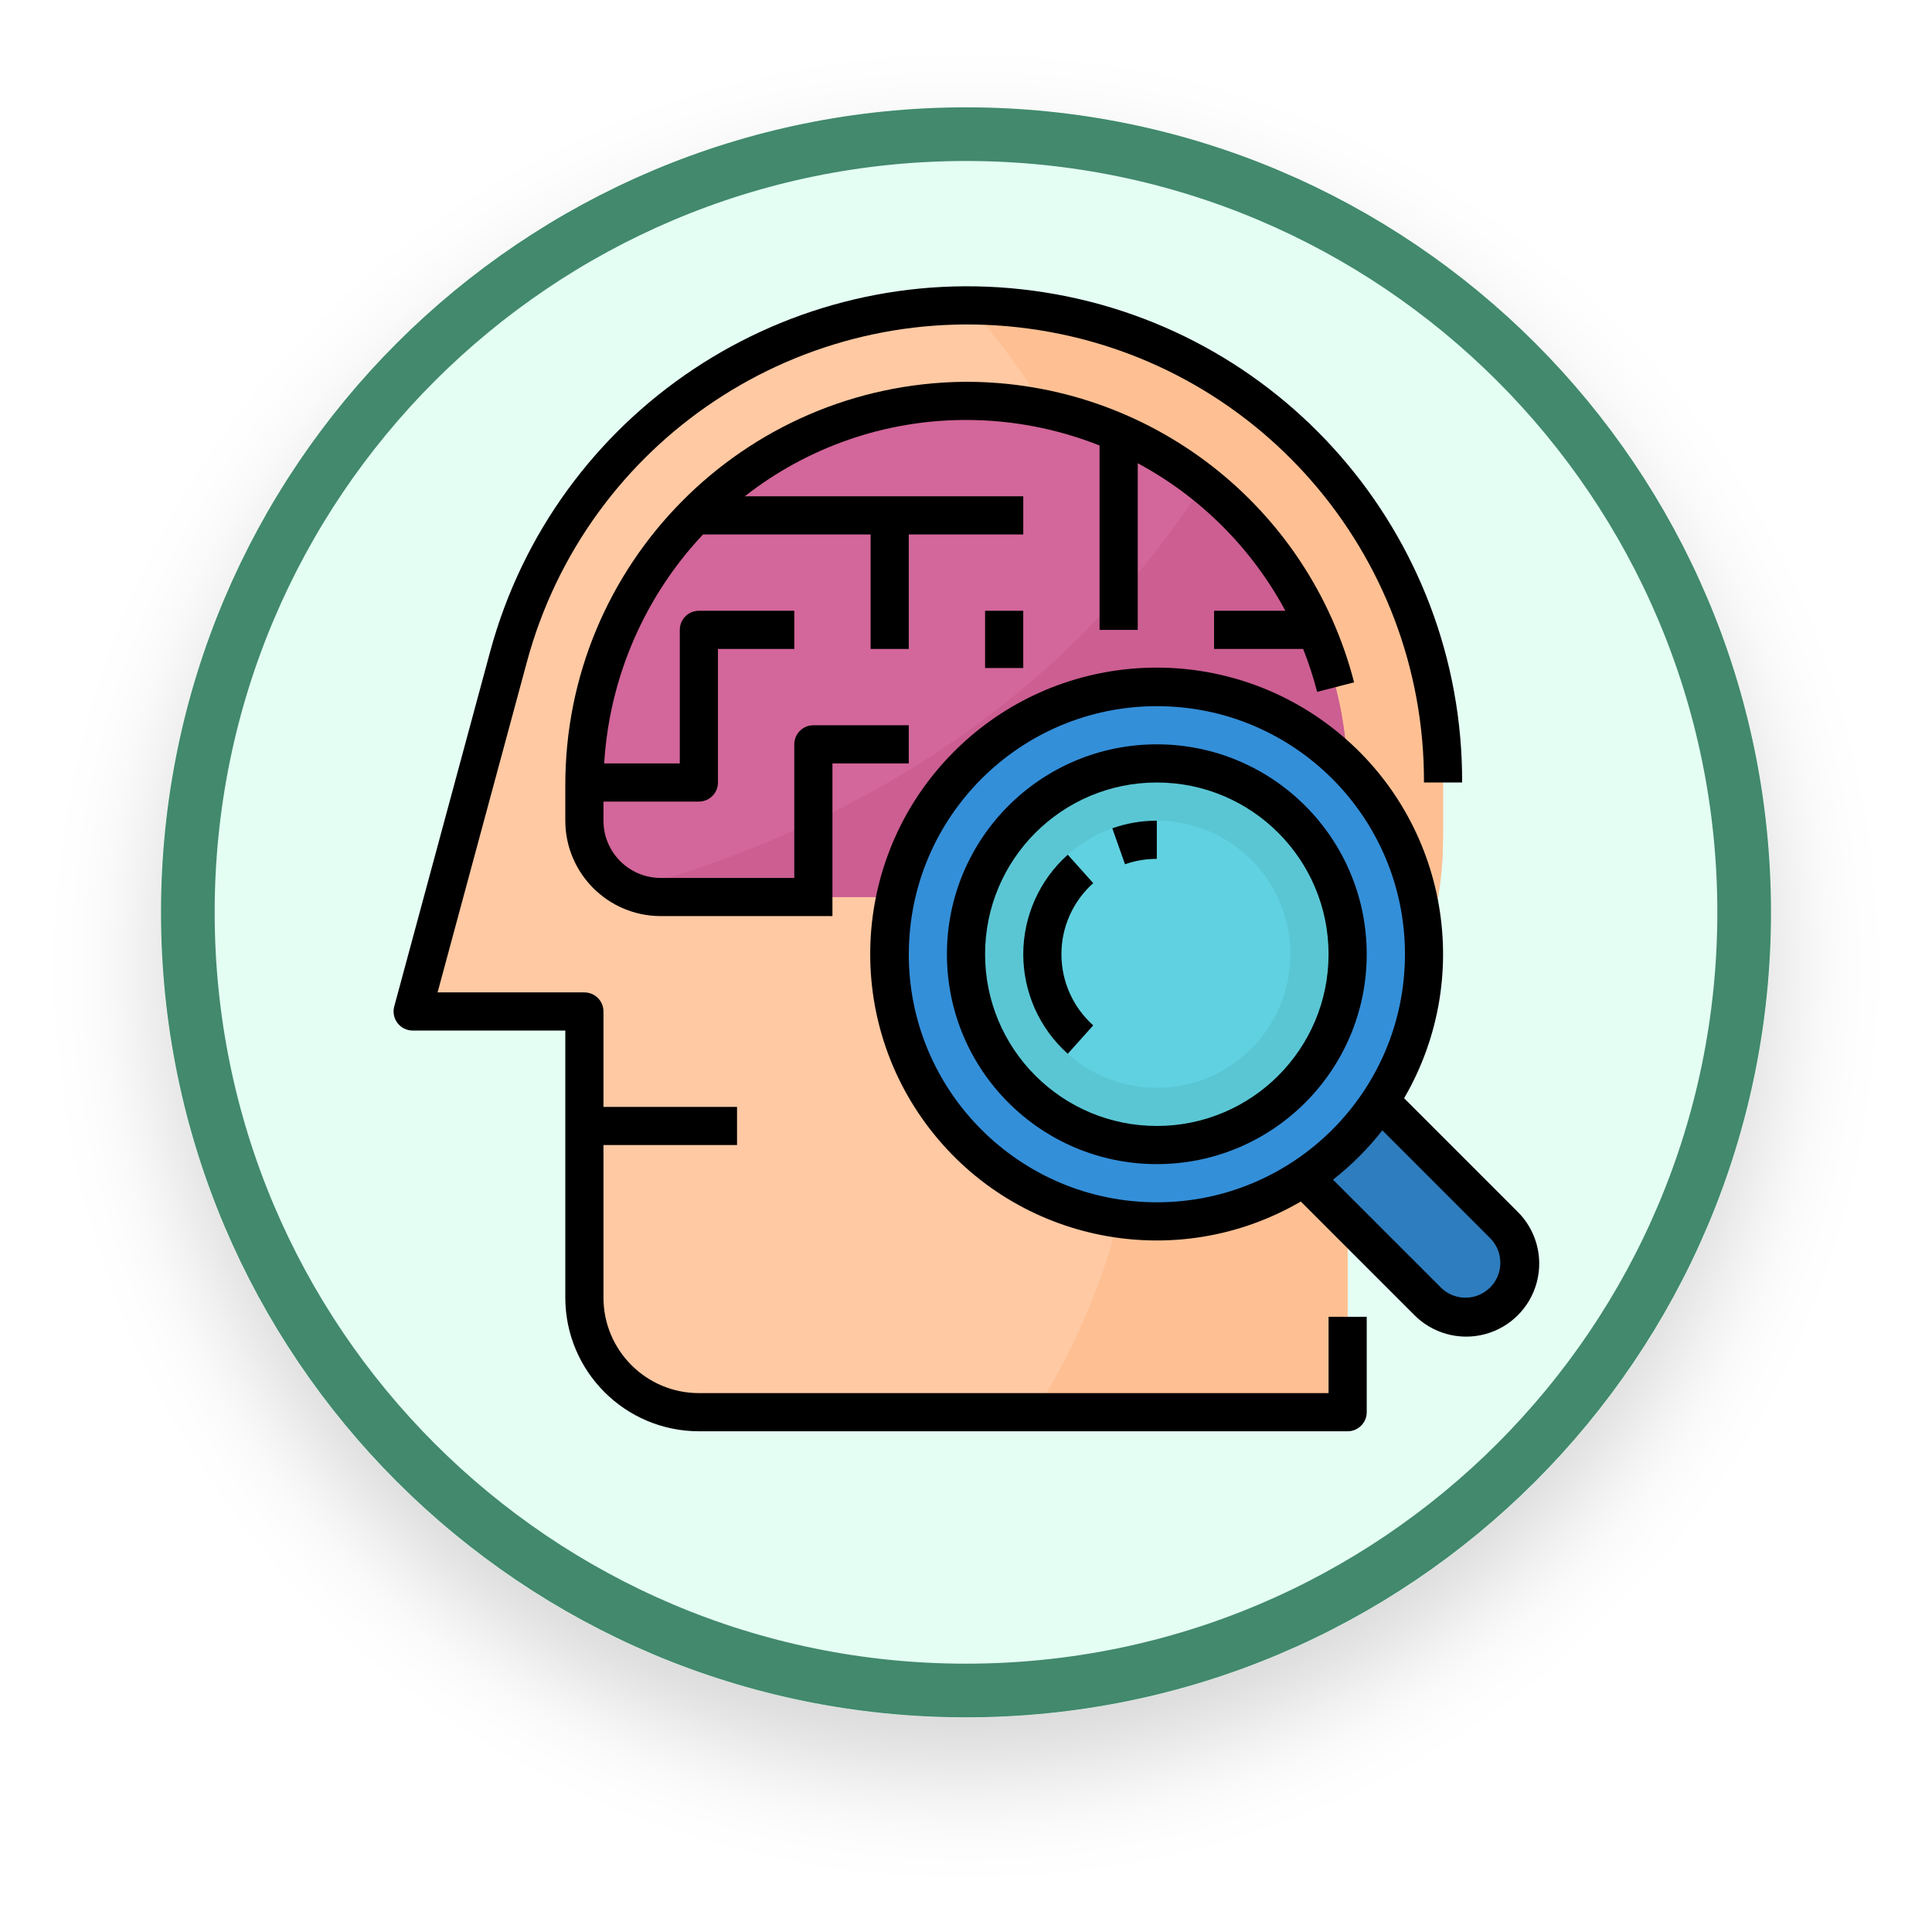
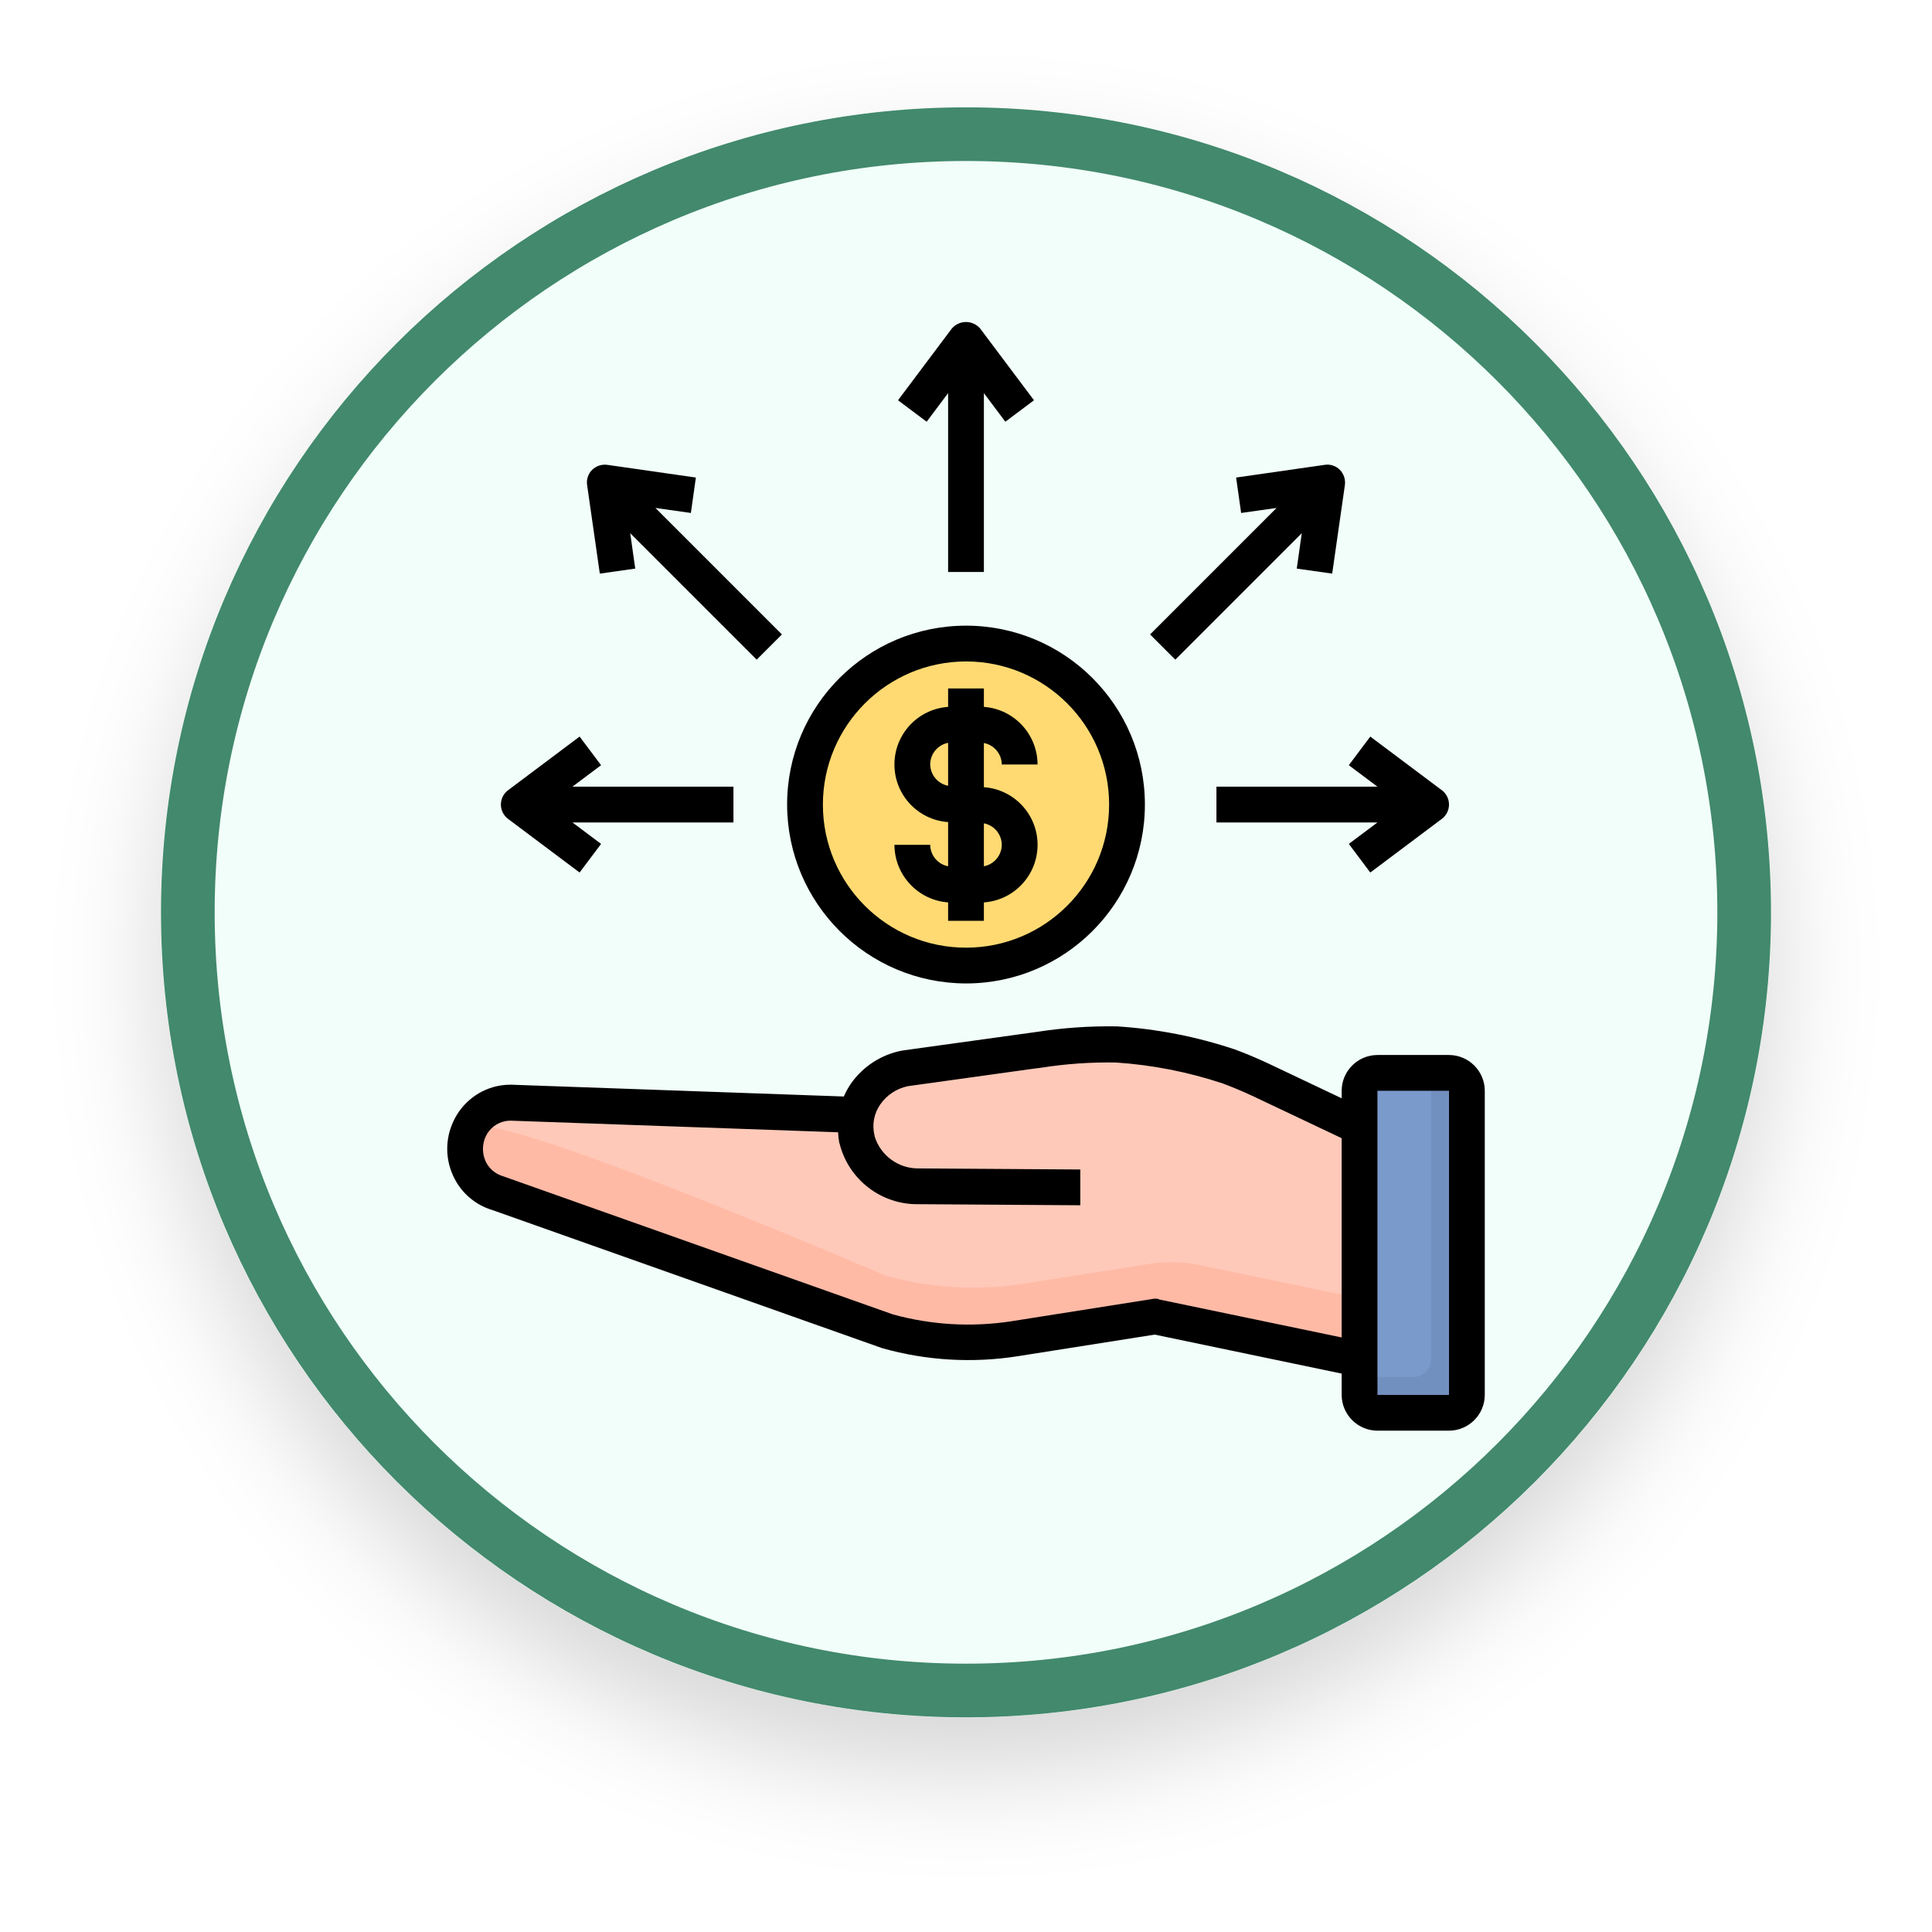
<svg xmlns="http://www.w3.org/2000/svg" width="108" height="108" viewBox="0 0 108 108">
  <defs>
    <filter id="Fondo" x="0" y="0" width="108" height="108" filterUnits="userSpaceOnUse">
      <feOffset dy="3" input="SourceAlpha" />
      <feGaussianBlur stdDeviation="3" result="blur" />
      <feFlood flood-opacity="0.161" />
      <feComposite operator="in" in2="blur" />
      <feComposite in="SourceGraphic" />
    </filter>
  </defs>
-   <g id="Group_1143823" data-name="Group 1143823" transform="translate(-746 -1534)">
-     <g transform="matrix(1, 0, 0, 1, 746, 1534)" filter="url(#Fondo)">
-       <g id="Fondo-2" data-name="Fondo" transform="translate(9 6)" fill="#e4fef4" stroke="#43896d" stroke-width="3">
-         <circle cx="45" cy="45" r="45" stroke="none" />
-         <circle cx="45" cy="45" r="43.5" fill="none" />
+   <g id="Group_1144495" data-name="Group 1144495" transform="translate(-1166 -2196)">
+     <g id="Group_1144247" data-name="Group 1144247">
+       <g id="Icono" transform="translate(840.28 1507)">
+         <g transform="matrix(1, 0, 0, 1, 325.72, 689)" filter="url(#Fondo)">
+           <g id="Fondo-2" data-name="Fondo" transform="translate(9 6)" fill="#f1fef9" stroke="#43896d" stroke-width="3">
+             <circle cx="45" cy="45" r="45" stroke="none" />
+             <circle cx="45" cy="45" r="43.5" fill="none" />
+           </g>
+         </g>
      </g>
    </g>
-     <g id="Filled_outline" data-name="Filled outline" transform="translate(752.001 1534.023)">
-       <path id="Path_978946" data-name="Path 978946" d="M81.6,50.581v3.128A21.185,21.185,0,0,1,78.932,64,21.189,21.189,0,0,0,76.266,74.29V85.866H40a6.4,6.4,0,0,1-6.4-6.4v-16H24l5.357-19.82A26.582,26.582,0,0,1,55.018,24h.053A26.581,26.581,0,0,1,81.6,50.581Z" transform="translate(-6.934 -6.947)" fill="#fec9a3" />
-       <path id="Path_978947" data-name="Path 978947" d="M283.568,50.581v3.128A21.185,21.185,0,0,1,280.9,64a21.189,21.189,0,0,0-2.666,10.289V85.866h-17.5A37.343,37.343,0,0,0,266.6,65.7V49.025A37.38,37.38,0,0,0,257.04,24,26.581,26.581,0,0,1,283.568,50.581Z" transform="translate(-208.902 -6.947)" fill="#fec093" />
-       <path id="Path_978948" data-name="Path 978948" d="M138.666,85.333v6.4h-38.4A4.265,4.265,0,0,1,96,87.466V85.333q0-.536.027-1.067A21.346,21.346,0,0,1,124.8,65.343a20.819,20.819,0,0,1,2.133.933,21.418,21.418,0,0,1,9.456,9.456,20.816,20.816,0,0,1,.933,2.133A21.268,21.268,0,0,1,138.666,85.333Z" transform="translate(-69.334 -41.613)" fill="#d3669a" />
-       <path id="Path_978949" data-name="Path 978949" d="M154.648,115.493v6.4h-38.4a4.248,4.248,0,0,1-1.808-.4C127.02,118,138.683,111.04,146.6,98.8a21.392,21.392,0,0,1,5.772,7.093,20.817,20.817,0,0,1,.933,2.133A21.268,21.268,0,0,1,154.648,115.493Z" transform="translate(-85.315 -71.774)" fill="#cc5e92" />
-       <path id="Path_978950" data-name="Path 978950" d="M376,340.267l9.783,9.783a3.017,3.017,0,0,0,2.133.884h0a3.017,3.017,0,0,0,3.017-3.017h0a3.017,3.017,0,0,0-.884-2.133L380.267,336Z" transform="translate(-312.001 -277.347)" fill="#2d7dbf" />
-       <circle id="Ellipse_11559" data-name="Ellipse 11559" cx="14.933" cy="14.933" r="14.933" transform="translate(43.733 38.386)" fill="#348fd9" />
-       <circle id="Ellipse_11560" data-name="Ellipse 11560" cx="10.667" cy="10.667" r="10.667" transform="translate(47.999 42.653)" fill="#5ac6d4" />
-       <circle id="Ellipse_11561" data-name="Ellipse 11561" cx="7.467" cy="7.467" r="7.467" transform="translate(51.199 45.853)" fill="#60d1e0" />
-       <path id="Path_978951" data-name="Path 978951" d="M68.266,77.853h-35.2a5.339,5.339,0,0,1-5.333-5.333V63.986H35.2V61.853H27.733V56.52a1.067,1.067,0,0,0-1.067-1.067H18.46l4.993-18.475A25.515,25.515,0,0,1,73.6,43.72h2.133a27.648,27.648,0,0,0-54.339-7.3l-5.357,19.82a1.067,1.067,0,0,0,1.03,1.345H25.6V72.519a7.475,7.475,0,0,0,7.467,7.467H69.333A1.067,1.067,0,0,0,70.4,78.919V73.586H68.266Z" transform="translate(0)" />
-       <rect id="Rectangle_405152" data-name="Rectangle 405152" width="2.133" height="3.2" transform="translate(49.066 34.12)" />
-       <path id="Path_978952" data-name="Path 978952" d="M124.266,70.933h4.98a20.232,20.232,0,0,1,.782,2.4l2.066-.532A22.391,22.391,0,0,0,110.4,56h-.069A22.537,22.537,0,0,0,88,78.594v1.94a5.339,5.339,0,0,0,5.333,5.333h9.6V77.333H107.2V75.2h-5.333a1.067,1.067,0,0,0-1.067,1.067v7.467H93.333a3.2,3.2,0,0,1-3.2-3.2V79.466h5.333A1.067,1.067,0,0,0,96.533,78.4V70.933H100.8V68.8H95.467A1.067,1.067,0,0,0,94.4,69.867v7.467H90.173a20.489,20.489,0,0,1,5.524-12.8h9.369v6.4H107.2v-6.4h6.4V62.4H98.035a20.031,20.031,0,0,1,12.3-4.267h.062a20.256,20.256,0,0,1,7.468,1.427V69.867H120V60.552a20.258,20.258,0,0,1,8.252,8.248h-3.986Z" transform="translate(-62.4 -34.68)" />
-       <path id="Path_978953" data-name="Path 978953" d="M251.988,206.213l-6.313-6.313a16.011,16.011,0,1,0-5.775,5.775l6.313,6.313a4.084,4.084,0,1,0,5.775-5.775Zm-34-14.362a13.867,13.867,0,1,1,13.867,13.867A13.867,13.867,0,0,1,217.985,191.852Zm32.494,18.629a1.946,1.946,0,0,1-2.189.393,1.91,1.91,0,0,1-.568-.394l-6.025-6.025a16.14,16.14,0,0,0,2.758-2.758l6.025,6.025a1.949,1.949,0,0,1,0,2.759Z" transform="translate(-173.185 -138.532)" />
-       <path id="Path_978954" data-name="Path 978954" d="M259.733,208a11.733,11.733,0,1,0,11.733,11.733A11.733,11.733,0,0,0,259.733,208Zm0,21.333a9.6,9.6,0,1,1,9.6-9.6A9.6,9.6,0,0,1,259.733,229.333Z" transform="translate(-201.067 -166.414)" />
-       <path id="Path_978955" data-name="Path 978955" d="M318.046,242.436a5.327,5.327,0,0,1,1.778-.3V240a7.452,7.452,0,0,0-2.489.425Z" transform="translate(-261.158 -194.147)" />
-       <path id="Path_978956" data-name="Path 978956" d="M283.912,255.852l-1.423-1.59a7.467,7.467,0,0,0,0,11.13l1.423-1.59a5.333,5.333,0,0,1,0-7.951Z" transform="translate(-228.801 -206.507)" />
+     <g id="Group_1144246" data-name="Group 1144246" transform="translate(1188 2212.975)">
+       <circle id="Ellipse_11585" data-name="Ellipse 11585" cx="9" cy="9" r="9" transform="translate(23 19)" fill="#ffda73" />
+       <rect id="Rectangle_405319" data-name="Rectangle 405319" width="6" height="19" rx="1" transform="translate(54 43)" fill="#7a9acc" />
+       <path id="Path_980079" data-name="Path 980079" d="M6.58,44.66a2.864,2.864,0,0,0-.42.03,2.537,2.537,0,0,0-1.92,1.47,2.58,2.58,0,0,0,1.62,3.57l21.72,7.7a16.893,16.893,0,0,0,7.14.43l7.85-1.24L54,59V46l-5.53-2.62c-.58-.27-1.18-.53-1.78-.75a25.157,25.157,0,0,0-6.28-1.23,27.525,27.525,0,0,0-4.79.36l-6.98.97a3.579,3.579,0,0,0-2.25,1.45,2.934,2.934,0,0,0-.48,1.17Z" fill="#ffc9b9" />
+       <path id="Path_980080" data-name="Path 980080" d="M54,55.6V59L42.57,56.62l-7.85,1.24a16.893,16.893,0,0,1-7.14-.43L5.86,49.73A2.582,2.582,0,0,1,4.27,46.1c.72-1.46,23.2,8.22,23.2,8.22a18.1,18.1,0,0,0,7.71.47l7.04-1.11a7.967,7.967,0,0,1,2.88.07l8.91,1.85Z" fill="#ffbaa6" />
+       <path id="Path_980081" data-name="Path 980081" d="M60,44V61a1,1,0,0,1-1,1H55a1,1,0,0,1-1-1V60h3a1,1,0,0,0,1-1V43h1A1,1,0,0,1,60,44Z" fill="#7290bf" />
+       <path id="Path_980082" data-name="Path 980082" d="M59,63a2.006,2.006,0,0,0,2-2V44a2.006,2.006,0,0,0-2-2H55a2.006,2.006,0,0,0-2,2v.42l-4.11-1.95q-.96-.45-1.86-.78a25.906,25.906,0,0,0-6.59-1.29,26.316,26.316,0,0,0-4.49.31l-7.51,1.04a4.532,4.532,0,0,0-2.88,1.86,4.428,4.428,0,0,0-.39.71l-18.6-.66A3.478,3.478,0,0,0,6,43.7a3.531,3.531,0,0,0-2.67,2.04,3.6,3.6,0,0,0,0,3.01,3.507,3.507,0,0,0,2.2,1.92l21.79,7.72a17.747,17.747,0,0,0,7.56.45l7.67-1.21L53,59.81V61a2.006,2.006,0,0,0,2,2ZM55,44h4V61H55ZM42.77,55.64a.873.873,0,0,0-.36,0l-7.85,1.24a15.85,15.85,0,0,1-6.65-.38L6.13,48.78a1.554,1.554,0,0,1-.99-.85,1.67,1.67,0,0,1,0-1.35,1.519,1.519,0,0,1,1.16-.89c.08-.01.18-.02.23-.02l18.32.65a3.306,3.306,0,0,0,.06.54.12.12,0,0,0,.02.08,4.475,4.475,0,0,0,4.44,3.4l9.02.06v-2l-9.01-.06a2.543,2.543,0,0,1-2.49-1.8.17.17,0,0,0-.01-.07,2.123,2.123,0,0,1,.33-1.71,2.476,2.476,0,0,1,1.56-1.02l6.97-.97.47-.06a24.093,24.093,0,0,1,4.17-.29,23.912,23.912,0,0,1,5.97,1.17c.54.2,1.11.44,1.69.71L53,46.65V57.79L42.77,55.66Z" />
+       <path id="Path_980083" data-name="Path 980083" d="M30,30.25H28a3.239,3.239,0,0,0,3,3.22V34.5h2V33.47a3.228,3.228,0,0,0,0-6.44V24.56a1.231,1.231,0,0,1,1,1.2h2a3.239,3.239,0,0,0-3-3.22V21.51H31v1.03a3.228,3.228,0,0,0,0,6.44v2.47a1.231,1.231,0,0,1-1-1.2Zm4,0a1.231,1.231,0,0,1-1,1.2v-2.4a1.231,1.231,0,0,1,1,1.2Zm-4-4.5a1.231,1.231,0,0,1,1-1.2v2.4a1.231,1.231,0,0,1-1-1.2Z" />
+       <path id="Path_980084" data-name="Path 980084" d="M33,15V5l1.2,1.6,1.6-1.2-3-4a1.041,1.041,0,0,0-1.6,0l-3,4,1.6,1.2L31,5V15Z" />
+       <path id="Path_980085" data-name="Path 980085" d="M46,29h9l-1.6,1.2,1.2,1.6,4-3a1,1,0,0,0,0-1.6l-4-3-1.2,1.6L55,27H46Z" />
+       <path id="Path_980086" data-name="Path 980086" d="M6.4,27.2a1,1,0,0,0,0,1.6l4,3,1.2-1.6L10,29h9V27H10l1.6-1.2-1.2-1.6Z" />
+       <path id="Path_980087" data-name="Path 980087" d="M16.9,9.72l-4.95-.71a1.022,1.022,0,0,0-.85.28.991.991,0,0,0-.28.85l.71,4.95,1.98-.28-.28-1.98L20.3,19.9l1.41-1.41-7.07-7.07,1.98.28Z" />
+       <path id="Path_980088" data-name="Path 980088" d="M52.05,9.01l-4.95.71.28,1.98,1.98-.28-7.07,7.07L43.7,19.9l7.07-7.07-.28,1.98,1.98.28.71-4.95a1.022,1.022,0,0,0-.28-.85.982.982,0,0,0-.85-.28Z" />
+       <path id="Path_980089" data-name="Path 980089" d="M32,38A10,10,0,1,0,22,28,10.016,10.016,0,0,0,32,38Zm0-18a8,8,0,1,1-8,8A8.011,8.011,0,0,1,32,20Z" />
    </g>
  </g>
</svg>
